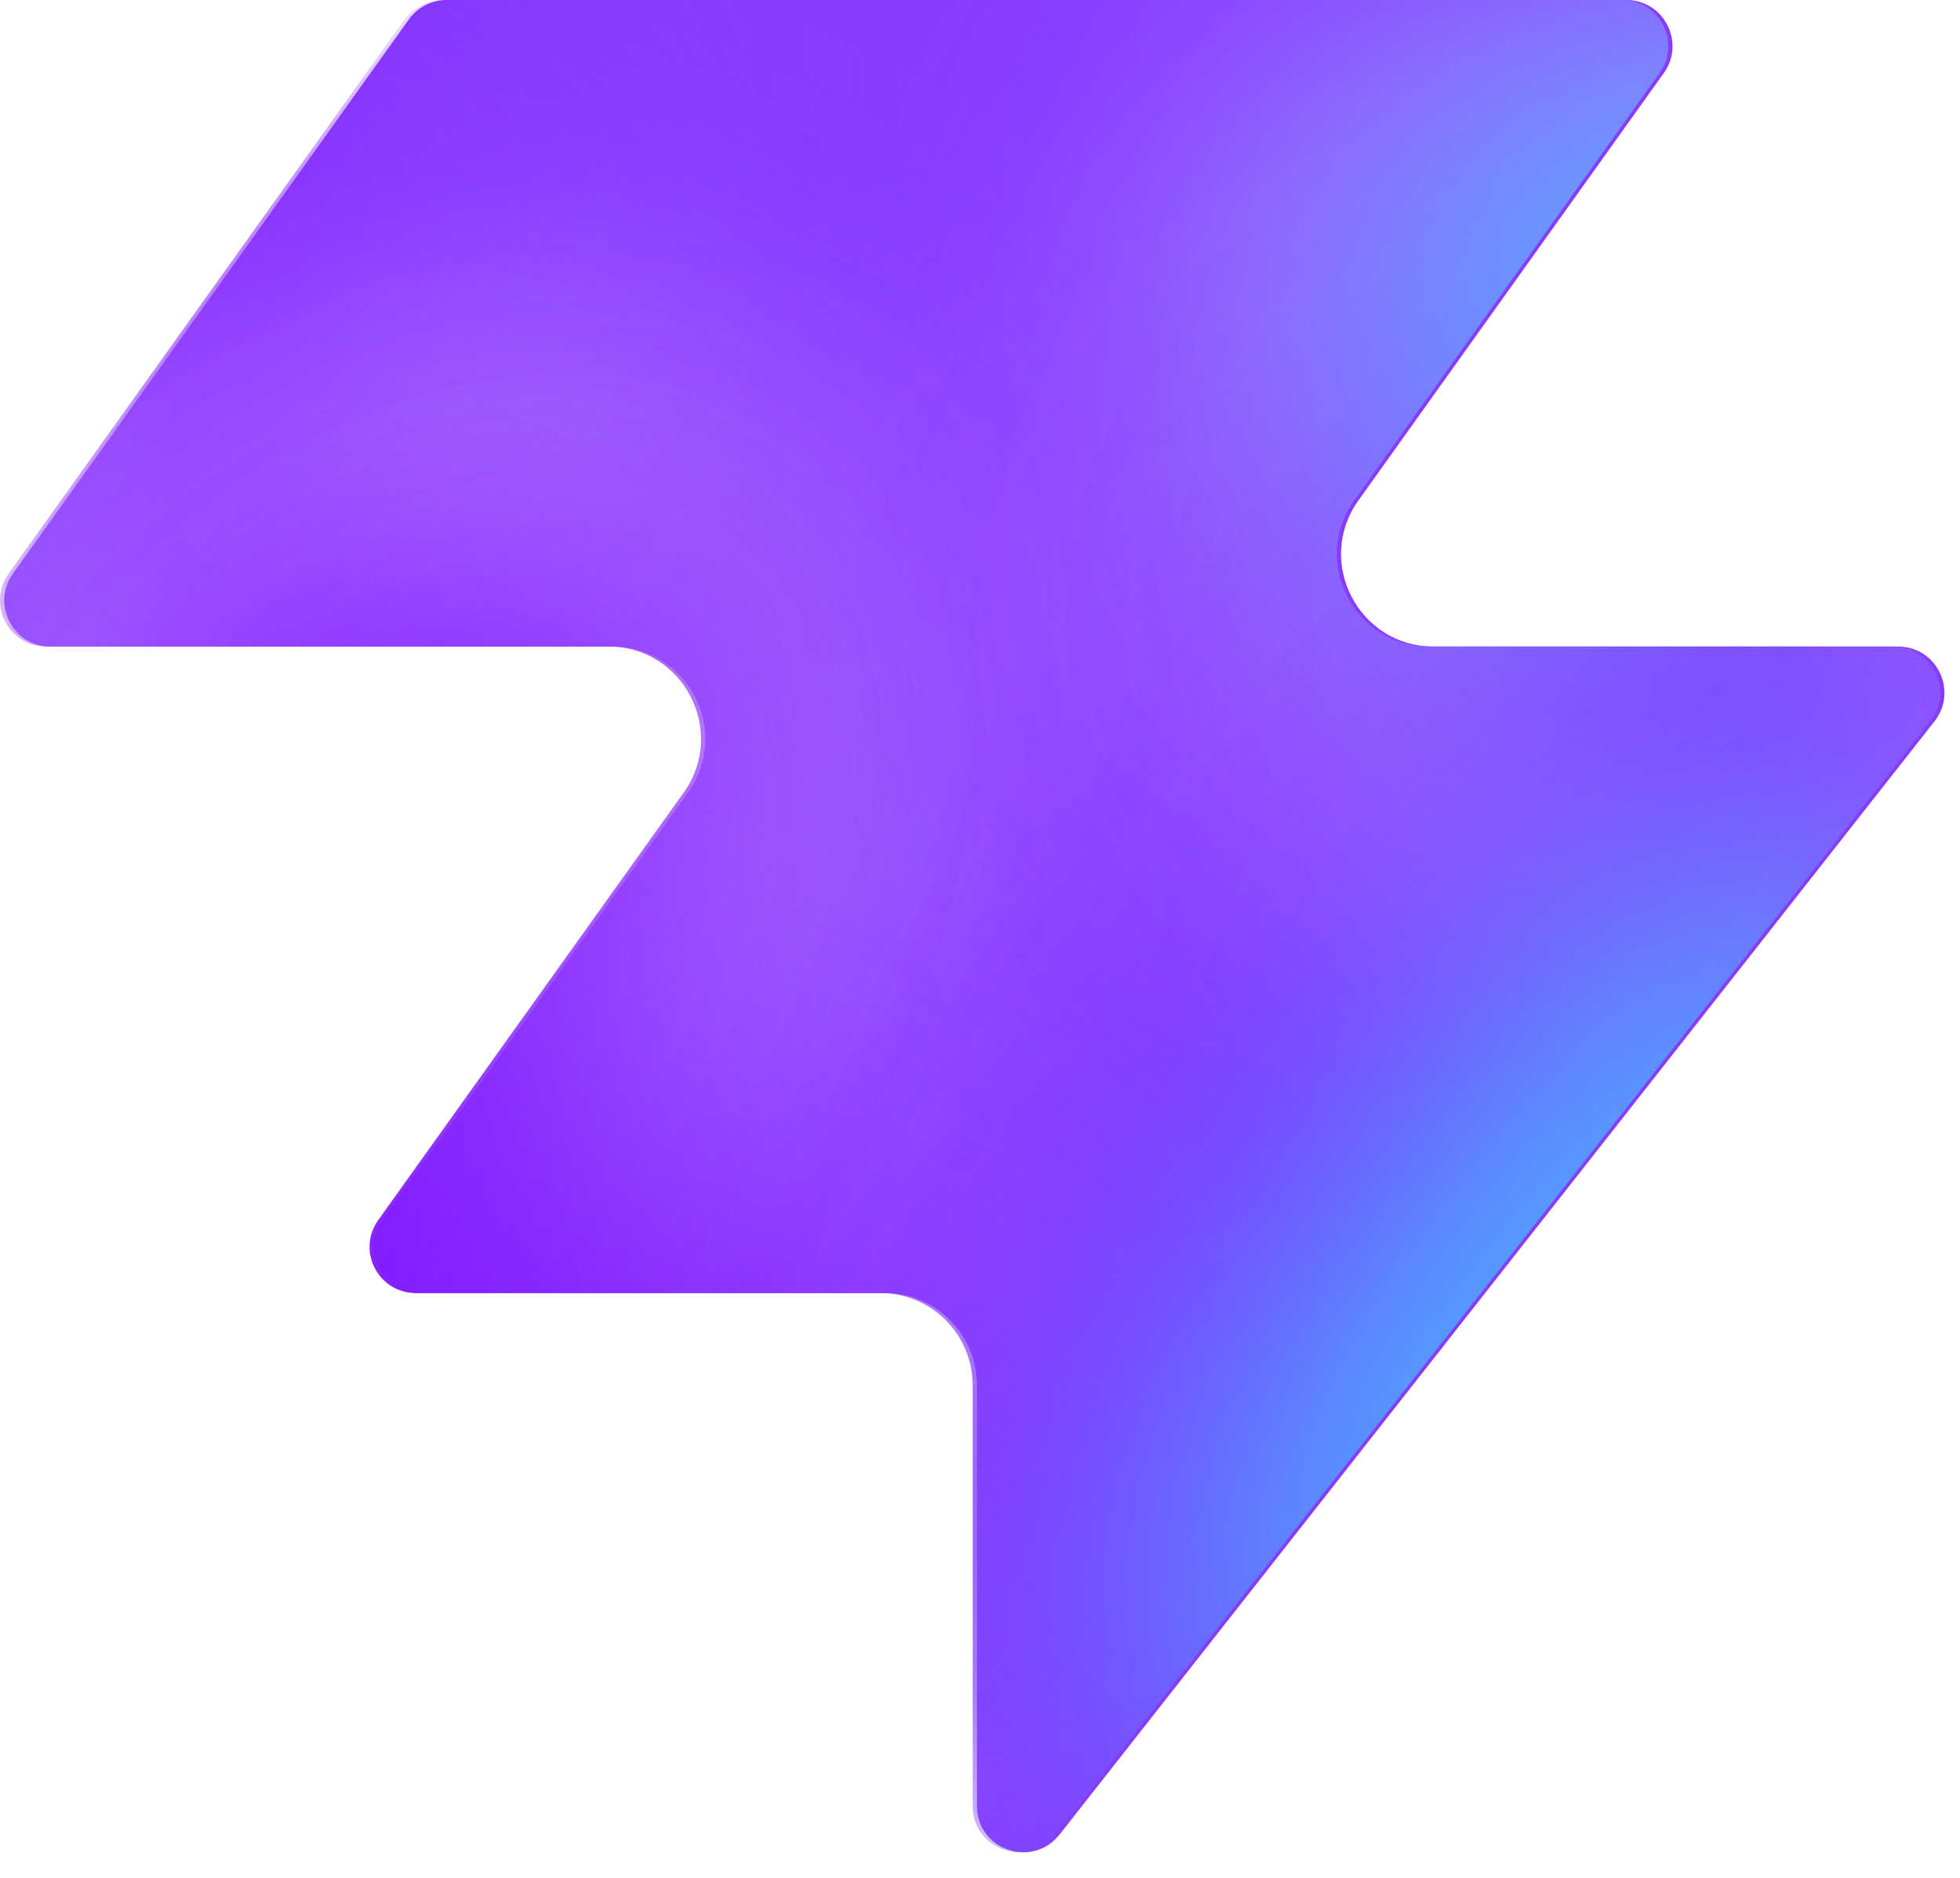
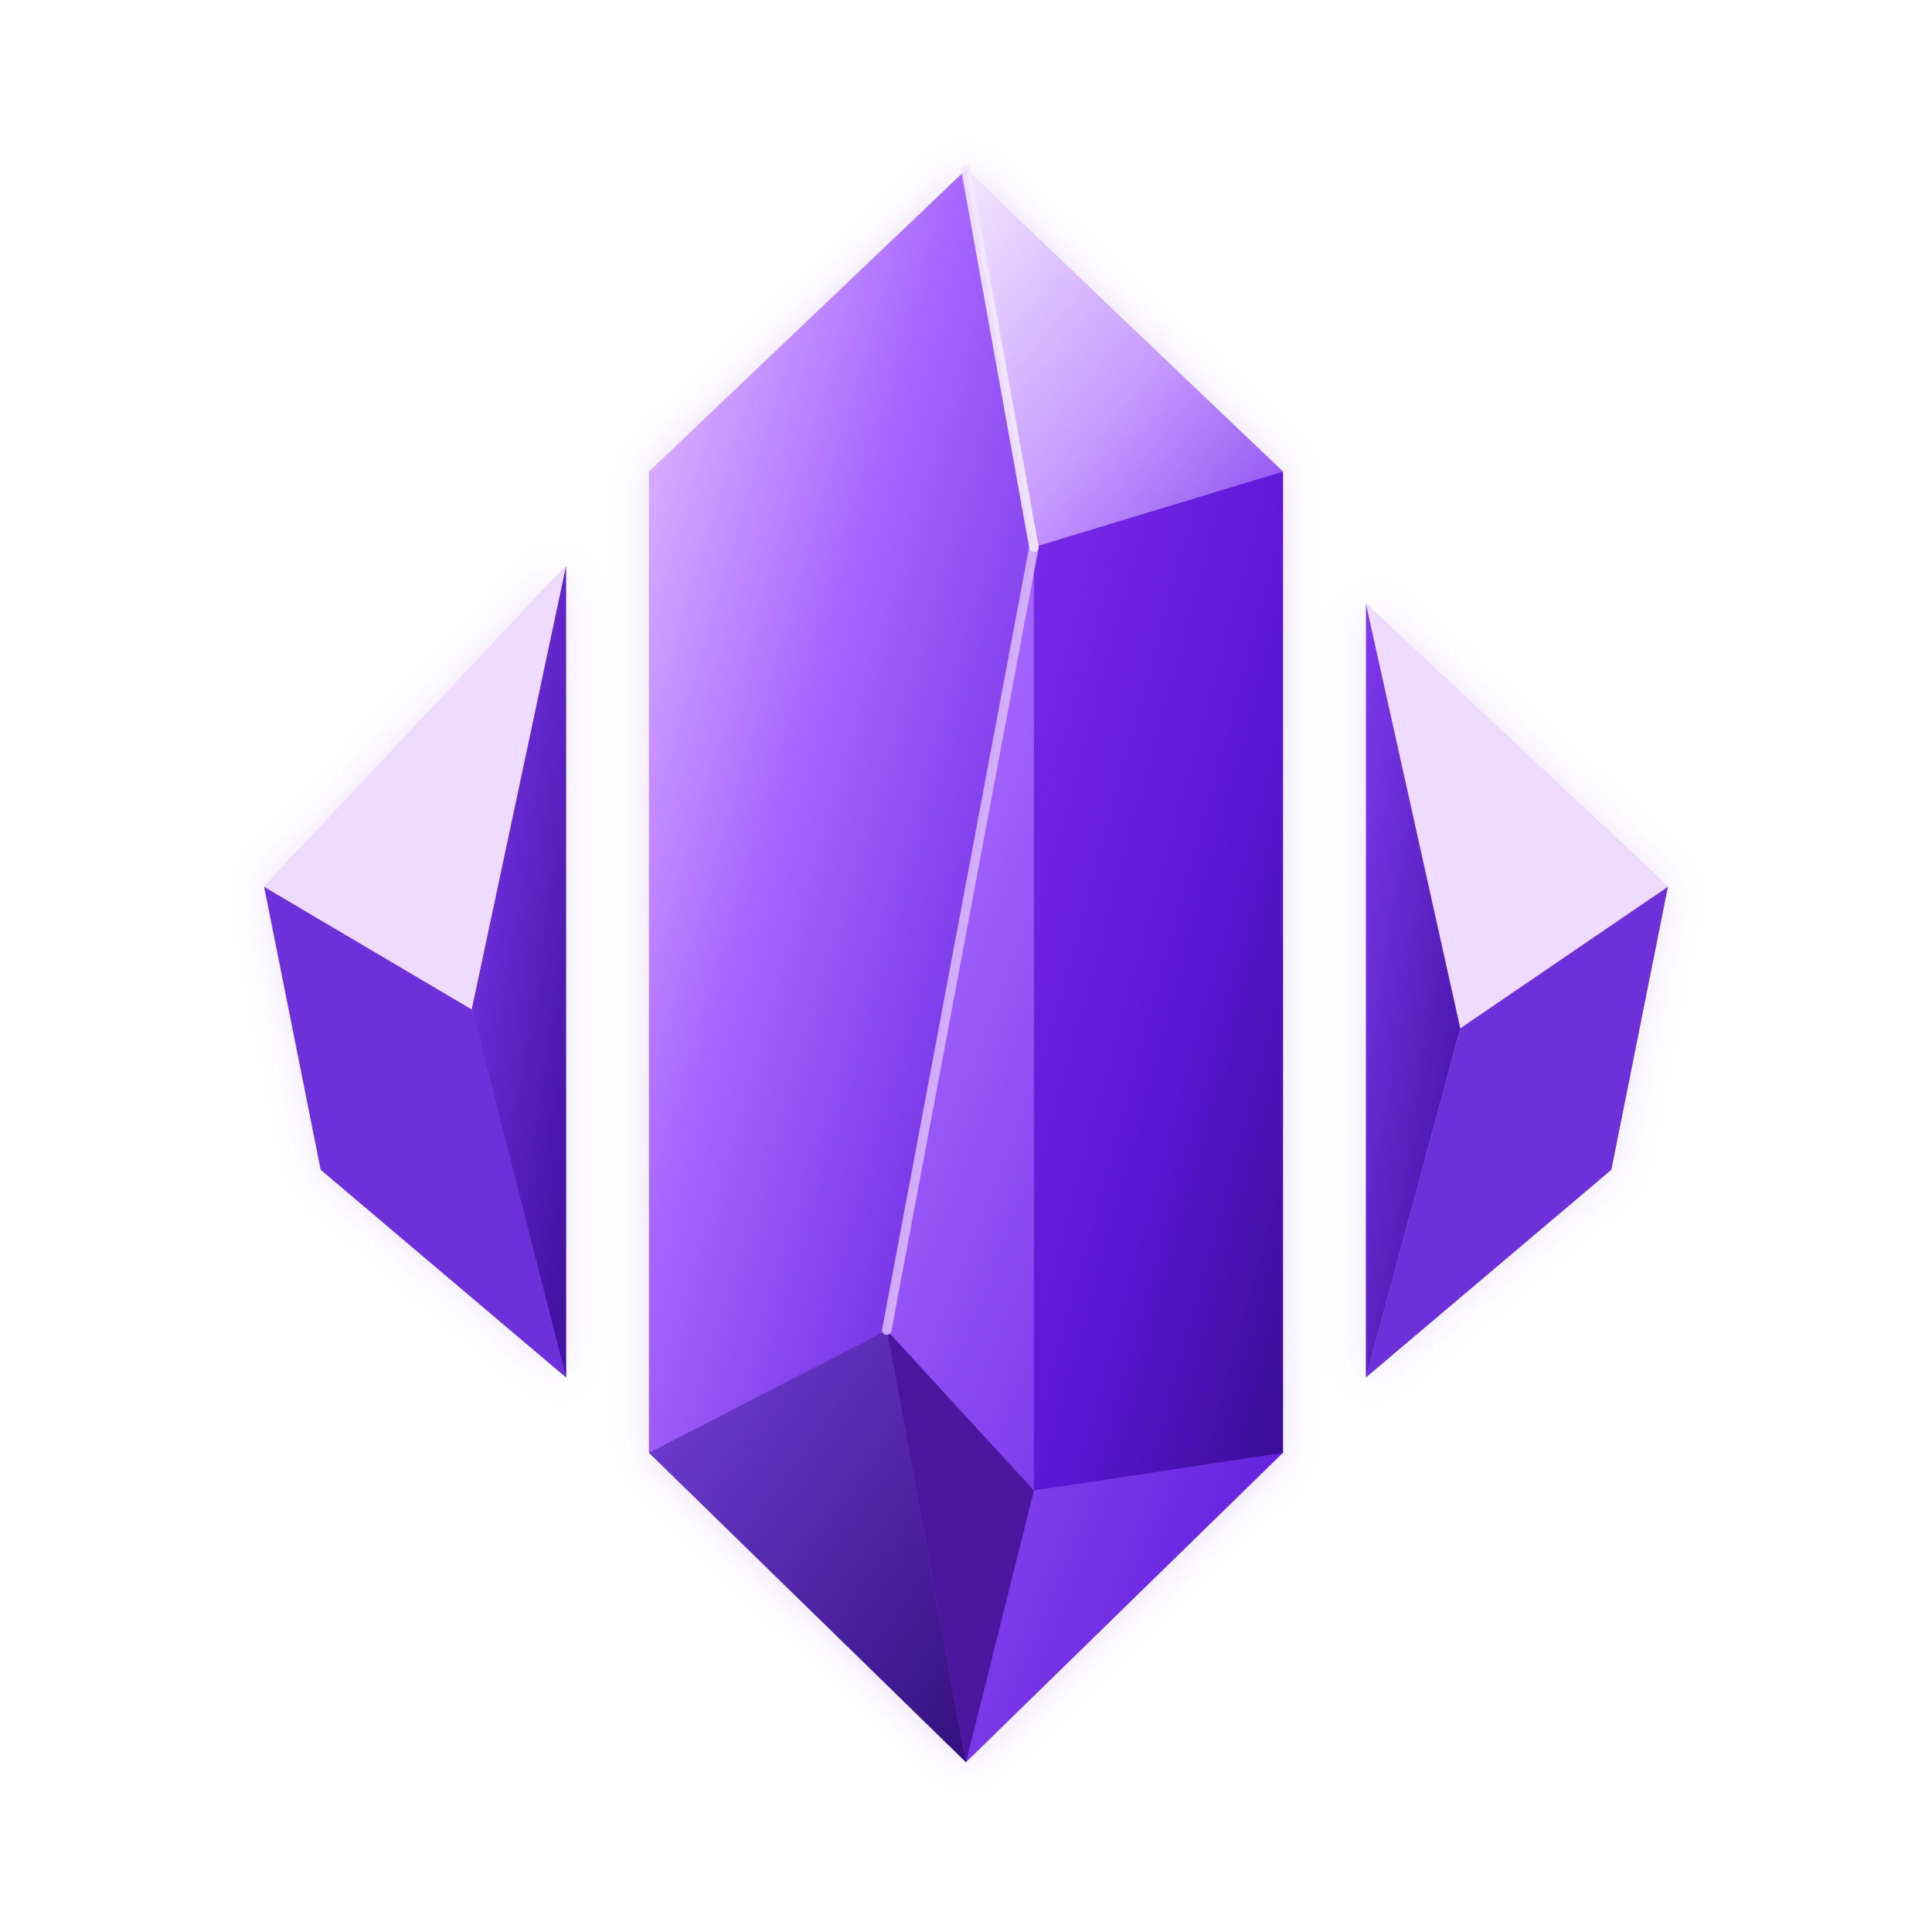
- <svg xmlns="http://www.w3.org/2000/svg" width="48" height="46" fill="none" viewBox="0 0 48 46">
-   <path fill="#863bff" d="M25.946 44.938c-.664.845-2.021.375-2.021-.698V33.937a2.26 2.26 0 0 0-2.262-2.262H10.287c-.92 0-1.456-1.04-.92-1.788l7.48-10.471c1.07-1.497 0-3.578-1.842-3.578H1.237c-.92 0-1.456-1.04-.92-1.788L10.013.474c.214-.297.556-.474.92-.474h28.894c.92 0 1.456 1.04.92 1.788l-7.48 10.471c-1.07 1.498 0 3.579 1.842 3.579h11.377c.943 0 1.473 1.088.89 1.83L25.947 44.94z" style="fill:#863bff;fill:color(display-p3 .525 .23 1);fill-opacity:1" />
-   <mask id="a" width="48" height="46" x="0" y="0" maskUnits="userSpaceOnUse" style="mask-type:alpha">
-     <path fill="#000" d="M25.842 44.938c-.664.844-2.021.375-2.021-.698V33.937a2.26 2.26 0 0 0-2.262-2.262H10.183c-.92 0-1.456-1.04-.92-1.788l7.48-10.471c1.07-1.498 0-3.579-1.842-3.579H1.133c-.92 0-1.456-1.04-.92-1.787L9.91.473c.214-.297.556-.474.92-.474h28.894c.92 0 1.456 1.04.92 1.788l-7.48 10.471c-1.07 1.498 0 3.578 1.842 3.578h11.377c.943 0 1.473 1.088.89 1.832L25.843 44.94z" style="fill:#000;fill-opacity:1" />
-   </mask>
-   <g mask="url(#a)">
-     <g filter="url(#b)">
-       <ellipse cx="5.508" cy="14.704" fill="#ede6ff" rx="5.508" ry="14.704" style="fill:#ede6ff;fill:color(display-p3 .927 .903 1);fill-opacity:1" transform="matrix(.00324 1 1 -.00324 -4.47 31.516)" />
-     </g>
-     <g filter="url(#c)">
-       <ellipse cx="10.399" cy="29.851" fill="#ede6ff" rx="10.399" ry="29.851" style="fill:#ede6ff;fill:color(display-p3 .927 .903 1);fill-opacity:1" transform="matrix(.00324 1 1 -.00324 -39.328 7.883)" />
-     </g>
-     <g filter="url(#d)">
-       <ellipse cx="5.508" cy="30.487" fill="#7e14ff" rx="5.508" ry="30.487" style="fill:#7e14ff;fill:color(display-p3 .492 .077 1);fill-opacity:1" transform="rotate(89.814 -25.913 -14.639)scale(1 -1)" />
-     </g>
-     <g filter="url(#e)">
-       <ellipse cx="5.508" cy="30.599" fill="#7e14ff" rx="5.508" ry="30.599" style="fill:#7e14ff;fill:color(display-p3 .492 .077 1);fill-opacity:1" transform="rotate(89.814 -32.644 -3.334)scale(1 -1)" />
-     </g>
-     <g filter="url(#f)">
-       <ellipse cx="5.508" cy="30.599" fill="#7e14ff" rx="5.508" ry="30.599" style="fill:#7e14ff;fill:color(display-p3 .492 .077 1);fill-opacity:1" transform="matrix(.00324 1 1 -.00324 -34.34 30.47)" />
-     </g>
-     <g filter="url(#g)">
-       <ellipse cx="14.072" cy="22.078" fill="#ede6ff" rx="14.072" ry="22.078" style="fill:#ede6ff;fill:color(display-p3 .927 .903 1);fill-opacity:1" transform="rotate(93.35 24.506 48.493)scale(-1 1)" />
-     </g>
-     <g filter="url(#h)">
-       <ellipse cx="3.47" cy="21.501" fill="#7e14ff" rx="3.47" ry="21.501" style="fill:#7e14ff;fill:color(display-p3 .492 .077 1);fill-opacity:1" transform="rotate(89.009 28.708 47.59)scale(-1 1)" />
-     </g>
-     <g filter="url(#i)">
-       <ellipse cx="3.47" cy="21.501" fill="#7e14ff" rx="3.47" ry="21.501" style="fill:#7e14ff;fill:color(display-p3 .492 .077 1);fill-opacity:1" transform="rotate(89.009 28.708 47.59)scale(-1 1)" />
-     </g>
-     <g filter="url(#j)">
-       <ellipse cx=".387" cy="8.972" fill="#7e14ff" rx="4.407" ry="29.108" style="fill:#7e14ff;fill:color(display-p3 .492 .077 1);fill-opacity:1" transform="rotate(39.51 .387 8.972)" />
-     </g>
-     <g filter="url(#k)">
-       <ellipse cx="47.523" cy="-6.092" fill="#7e14ff" rx="4.407" ry="29.108" style="fill:#7e14ff;fill:color(display-p3 .492 .077 1);fill-opacity:1" transform="rotate(37.892 47.523 -6.092)" />
-     </g>
-     <g filter="url(#l)">
-       <ellipse cx="41.412" cy="6.333" fill="#47bfff" rx="5.971" ry="9.665" style="fill:#47bfff;fill:color(display-p3 .28 .748 1);fill-opacity:1" transform="rotate(37.892 41.412 6.333)" />
-     </g>
-     <g filter="url(#m)">
-       <ellipse cx="-1.879" cy="38.332" fill="#7e14ff" rx="4.407" ry="29.108" style="fill:#7e14ff;fill:color(display-p3 .492 .077 1);fill-opacity:1" transform="rotate(37.892 -1.88 38.332)" />
-     </g>
-     <g filter="url(#n)">
-       <ellipse cx="-1.879" cy="38.332" fill="#7e14ff" rx="4.407" ry="29.108" style="fill:#7e14ff;fill:color(display-p3 .492 .077 1);fill-opacity:1" transform="rotate(37.892 -1.88 38.332)" />
-     </g>
-     <g filter="url(#o)">
-       <ellipse cx="35.651" cy="29.907" fill="#7e14ff" rx="4.407" ry="29.108" style="fill:#7e14ff;fill:color(display-p3 .492 .077 1);fill-opacity:1" transform="rotate(37.892 35.651 29.907)" />
-     </g>
-     <g filter="url(#p)">
-       <ellipse cx="38.418" cy="32.4" fill="#47bfff" rx="5.971" ry="15.297" style="fill:#47bfff;fill:color(display-p3 .28 .748 1);fill-opacity:1" transform="rotate(37.892 38.418 32.4)" />
-     </g>
-   </g>
+ <svg xmlns="http://www.w3.org/2000/svg" viewBox="0 0 1024 1024" role="img" aria-label="fast-scribe icon">
  <defs>
-     <filter id="b" width="60.045" height="41.654" x="-19.77" y="16.149" color-interpolation-filters="sRGB" filterUnits="userSpaceOnUse">
-       <feFlood flood-opacity="0" result="BackgroundImageFix" />
-       <feBlend in="SourceGraphic" in2="BackgroundImageFix" result="shape" />
-       <feGaussianBlur result="effect1_foregroundBlur_2002_17158" stdDeviation="7.659" />
-     </filter>
-     <filter id="c" width="90.34" height="51.437" x="-54.613" y="-7.533" color-interpolation-filters="sRGB" filterUnits="userSpaceOnUse">
-       <feFlood flood-opacity="0" result="BackgroundImageFix" />
-       <feBlend in="SourceGraphic" in2="BackgroundImageFix" result="shape" />
-       <feGaussianBlur result="effect1_foregroundBlur_2002_17158" stdDeviation="7.659" />
-     </filter>
-     <filter id="d" width="79.355" height="29.4" x="-49.64" y="2.03" color-interpolation-filters="sRGB" filterUnits="userSpaceOnUse">
-       <feFlood flood-opacity="0" result="BackgroundImageFix" />
-       <feBlend in="SourceGraphic" in2="BackgroundImageFix" result="shape" />
-       <feGaussianBlur result="effect1_foregroundBlur_2002_17158" stdDeviation="4.596" />
-     </filter>
-     <filter id="e" width="79.579" height="29.4" x="-45.045" y="20.029" color-interpolation-filters="sRGB" filterUnits="userSpaceOnUse">
-       <feFlood flood-opacity="0" result="BackgroundImageFix" />
-       <feBlend in="SourceGraphic" in2="BackgroundImageFix" result="shape" />
-       <feGaussianBlur result="effect1_foregroundBlur_2002_17158" stdDeviation="4.596" />
-     </filter>
-     <filter id="f" width="79.579" height="29.4" x="-43.513" y="21.178" color-interpolation-filters="sRGB" filterUnits="userSpaceOnUse">
-       <feFlood flood-opacity="0" result="BackgroundImageFix" />
-       <feBlend in="SourceGraphic" in2="BackgroundImageFix" result="shape" />
-       <feGaussianBlur result="effect1_foregroundBlur_2002_17158" stdDeviation="4.596" />
-     </filter>
-     <filter id="g" width="74.749" height="58.852" x="15.756" y="-17.901" color-interpolation-filters="sRGB" filterUnits="userSpaceOnUse">
-       <feFlood flood-opacity="0" result="BackgroundImageFix" />
-       <feBlend in="SourceGraphic" in2="BackgroundImageFix" result="shape" />
-       <feGaussianBlur result="effect1_foregroundBlur_2002_17158" stdDeviation="7.659" />
-     </filter>
-     <filter id="h" width="61.377" height="25.362" x="23.548" y="2.284" color-interpolation-filters="sRGB" filterUnits="userSpaceOnUse">
-       <feFlood flood-opacity="0" result="BackgroundImageFix" />
-       <feBlend in="SourceGraphic" in2="BackgroundImageFix" result="shape" />
-       <feGaussianBlur result="effect1_foregroundBlur_2002_17158" stdDeviation="4.596" />
-     </filter>
-     <filter id="i" width="61.377" height="25.362" x="23.548" y="2.284" color-interpolation-filters="sRGB" filterUnits="userSpaceOnUse">
-       <feFlood flood-opacity="0" result="BackgroundImageFix" />
-       <feBlend in="SourceGraphic" in2="BackgroundImageFix" result="shape" />
-       <feGaussianBlur result="effect1_foregroundBlur_2002_17158" stdDeviation="4.596" />
-     </filter>
-     <filter id="j" width="56.045" height="63.649" x="-27.636" y="-22.853" color-interpolation-filters="sRGB" filterUnits="userSpaceOnUse">
-       <feFlood flood-opacity="0" result="BackgroundImageFix" />
-       <feBlend in="SourceGraphic" in2="BackgroundImageFix" result="shape" />
-       <feGaussianBlur result="effect1_foregroundBlur_2002_17158" stdDeviation="4.596" />
-     </filter>
-     <filter id="k" width="54.814" height="64.646" x="20.116" y="-38.415" color-interpolation-filters="sRGB" filterUnits="userSpaceOnUse">
-       <feFlood flood-opacity="0" result="BackgroundImageFix" />
-       <feBlend in="SourceGraphic" in2="BackgroundImageFix" result="shape" />
-       <feGaussianBlur result="effect1_foregroundBlur_2002_17158" stdDeviation="4.596" />
-     </filter>
-     <filter id="l" width="33.541" height="35.313" x="24.641" y="-11.323" color-interpolation-filters="sRGB" filterUnits="userSpaceOnUse">
-       <feFlood flood-opacity="0" result="BackgroundImageFix" />
-       <feBlend in="SourceGraphic" in2="BackgroundImageFix" result="shape" />
-       <feGaussianBlur result="effect1_foregroundBlur_2002_17158" stdDeviation="4.596" />
-     </filter>
-     <filter id="m" width="54.814" height="64.646" x="-29.286" y="6.009" color-interpolation-filters="sRGB" filterUnits="userSpaceOnUse">
-       <feFlood flood-opacity="0" result="BackgroundImageFix" />
-       <feBlend in="SourceGraphic" in2="BackgroundImageFix" result="shape" />
-       <feGaussianBlur result="effect1_foregroundBlur_2002_17158" stdDeviation="4.596" />
-     </filter>
-     <filter id="n" width="54.814" height="64.646" x="-29.286" y="6.009" color-interpolation-filters="sRGB" filterUnits="userSpaceOnUse">
-       <feFlood flood-opacity="0" result="BackgroundImageFix" />
-       <feBlend in="SourceGraphic" in2="BackgroundImageFix" result="shape" />
-       <feGaussianBlur result="effect1_foregroundBlur_2002_17158" stdDeviation="4.596" />
-     </filter>
-     <filter id="o" width="54.814" height="64.646" x="8.244" y="-2.416" color-interpolation-filters="sRGB" filterUnits="userSpaceOnUse">
-       <feFlood flood-opacity="0" result="BackgroundImageFix" />
-       <feBlend in="SourceGraphic" in2="BackgroundImageFix" result="shape" />
-       <feGaussianBlur result="effect1_foregroundBlur_2002_17158" stdDeviation="4.596" />
-     </filter>
-     <filter id="p" width="39.409" height="43.623" x="18.713" y="10.588" color-interpolation-filters="sRGB" filterUnits="userSpaceOnUse">
-       <feFlood flood-opacity="0" result="BackgroundImageFix" />
-       <feBlend in="SourceGraphic" in2="BackgroundImageFix" result="shape" />
-       <feGaussianBlur result="effect1_foregroundBlur_2002_17158" stdDeviation="4.596" />
+     <linearGradient id="centerFace" x1="0" y1="0" x2="1" y2="1">
+       <stop offset="0%" stop-color="#E8C8FF" />
+       <stop offset="42%" stop-color="#A765FF" />
+       <stop offset="100%" stop-color="#5A16D8" />
+     </linearGradient>
+     <linearGradient id="centerRight" x1="0" y1="0" x2="0.9" y2="1">
+       <stop offset="0%" stop-color="#7A2BEA" />
+       <stop offset="60%" stop-color="#5B16D4" />
+       <stop offset="100%" stop-color="#3C0E99" />
+     </linearGradient>
+     <linearGradient id="centerTop" x1="0" y1="0" x2="1" y2="1">
+       <stop offset="0%" stop-color="#F5E7FF" />
+       <stop offset="55%" stop-color="#C79BFF" />
+       <stop offset="100%" stop-color="#8A49EF" />
+     </linearGradient>
+     <linearGradient id="centerBottom" x1="0" y1="0" x2="1" y2="1">
+       <stop offset="0%" stop-color="#7440D9" />
+       <stop offset="100%" stop-color="#35107E" />
+     </linearGradient>
+     <linearGradient id="sideLight" x1="0" y1="0" x2="1" y2="1">
+       <stop offset="0%" stop-color="#F0D8FF" />
+       <stop offset="50%" stop-color="#B979FF" />
+       <stop offset="100%" stop-color="#6730DB" />
+     </linearGradient>
+     <linearGradient id="sideDark" x1="0" y1="0" x2="0.8" y2="1">
+       <stop offset="0%" stop-color="#7F39EE" />
+       <stop offset="100%" stop-color="#4313A4" />
+     </linearGradient>
+     <filter id="softGlow" x="-20%" y="-20%" width="140%" height="140%">
+       <feGaussianBlur stdDeviation="10" result="blur" />
+       <feMerge>
+         <feMergeNode in="blur" />
+         <feMergeNode in="SourceGraphic" />
+       </feMerge>
    </filter>
  </defs>
+   <g opacity="0.16" filter="url(#softGlow)">
+     <path d="M512 90 L680 250 L680 770 L512 934 L344 770 L344 250 Z" fill="#7A2BEA" />
+     <path d="M140 470 L300 300 L300 730 L170 620 Z" fill="#8D4BFF" />
+     <path d="M884 470 L724 320 L724 730 L854 620 Z" fill="#8D4BFF" />
+   </g>
+   <g>
+     <path d="M140 470 L300 300 L300 730 L170 620 Z" fill="url(#sideLight)" />
+     <path d="M140 470 L250 535 L300 300 Z" fill="#E7C8FF" />
+     <path d="M250 535 L300 730 L300 300 Z" fill="url(#sideDark)" />
+     <path d="M140 470 L170 620 L300 730 L250 535 Z" fill="#6E31D9" />
+     <path d="M140 470 L300 300 L250 535 Z" fill="#F2E2FF" opacity="0.72" />
+   </g>
+   <g>
+     <path d="M512 90 L680 250 L680 770 L512 934 L344 770 L344 250 Z" fill="url(#centerFace)" />
+     <path d="M512 90 L680 250 L548 290 Z" fill="url(#centerTop)" />
+     <path d="M548 290 L680 250 L680 770 L548 790 Z" fill="url(#centerRight)" />
+     <path d="M344 250 L512 90 L548 290 L470 705 L344 770 Z" fill="url(#centerFace)" />
+     <path d="M344 770 L470 705 L512 934 Z" fill="url(#centerBottom)" />
+     <path d="M470 705 L548 790 L512 934 Z" fill="#4D169F" />
+     <path d="M548 290 L470 705" stroke="#D8B6FF" stroke-width="5" stroke-linecap="round" opacity="0.9" />
+     <path d="M512 90 L548 290" stroke="#F3E8FF" stroke-width="5" stroke-linecap="round" opacity="0.92" />
+   </g>
+   <g>
+     <path d="M884 470 L724 320 L724 730 L854 620 Z" fill="url(#sideLight)" />
+     <path d="M884 470 L774 545 L724 320 Z" fill="#E7C8FF" />
+     <path d="M774 545 L724 730 L724 320 Z" fill="url(#sideDark)" />
+     <path d="M884 470 L854 620 L724 730 L774 545 Z" fill="#6E31D9" />
+     <path d="M884 470 L724 320 L774 545 Z" fill="#F2E2FF" opacity="0.72" />
+   </g>
</svg>
